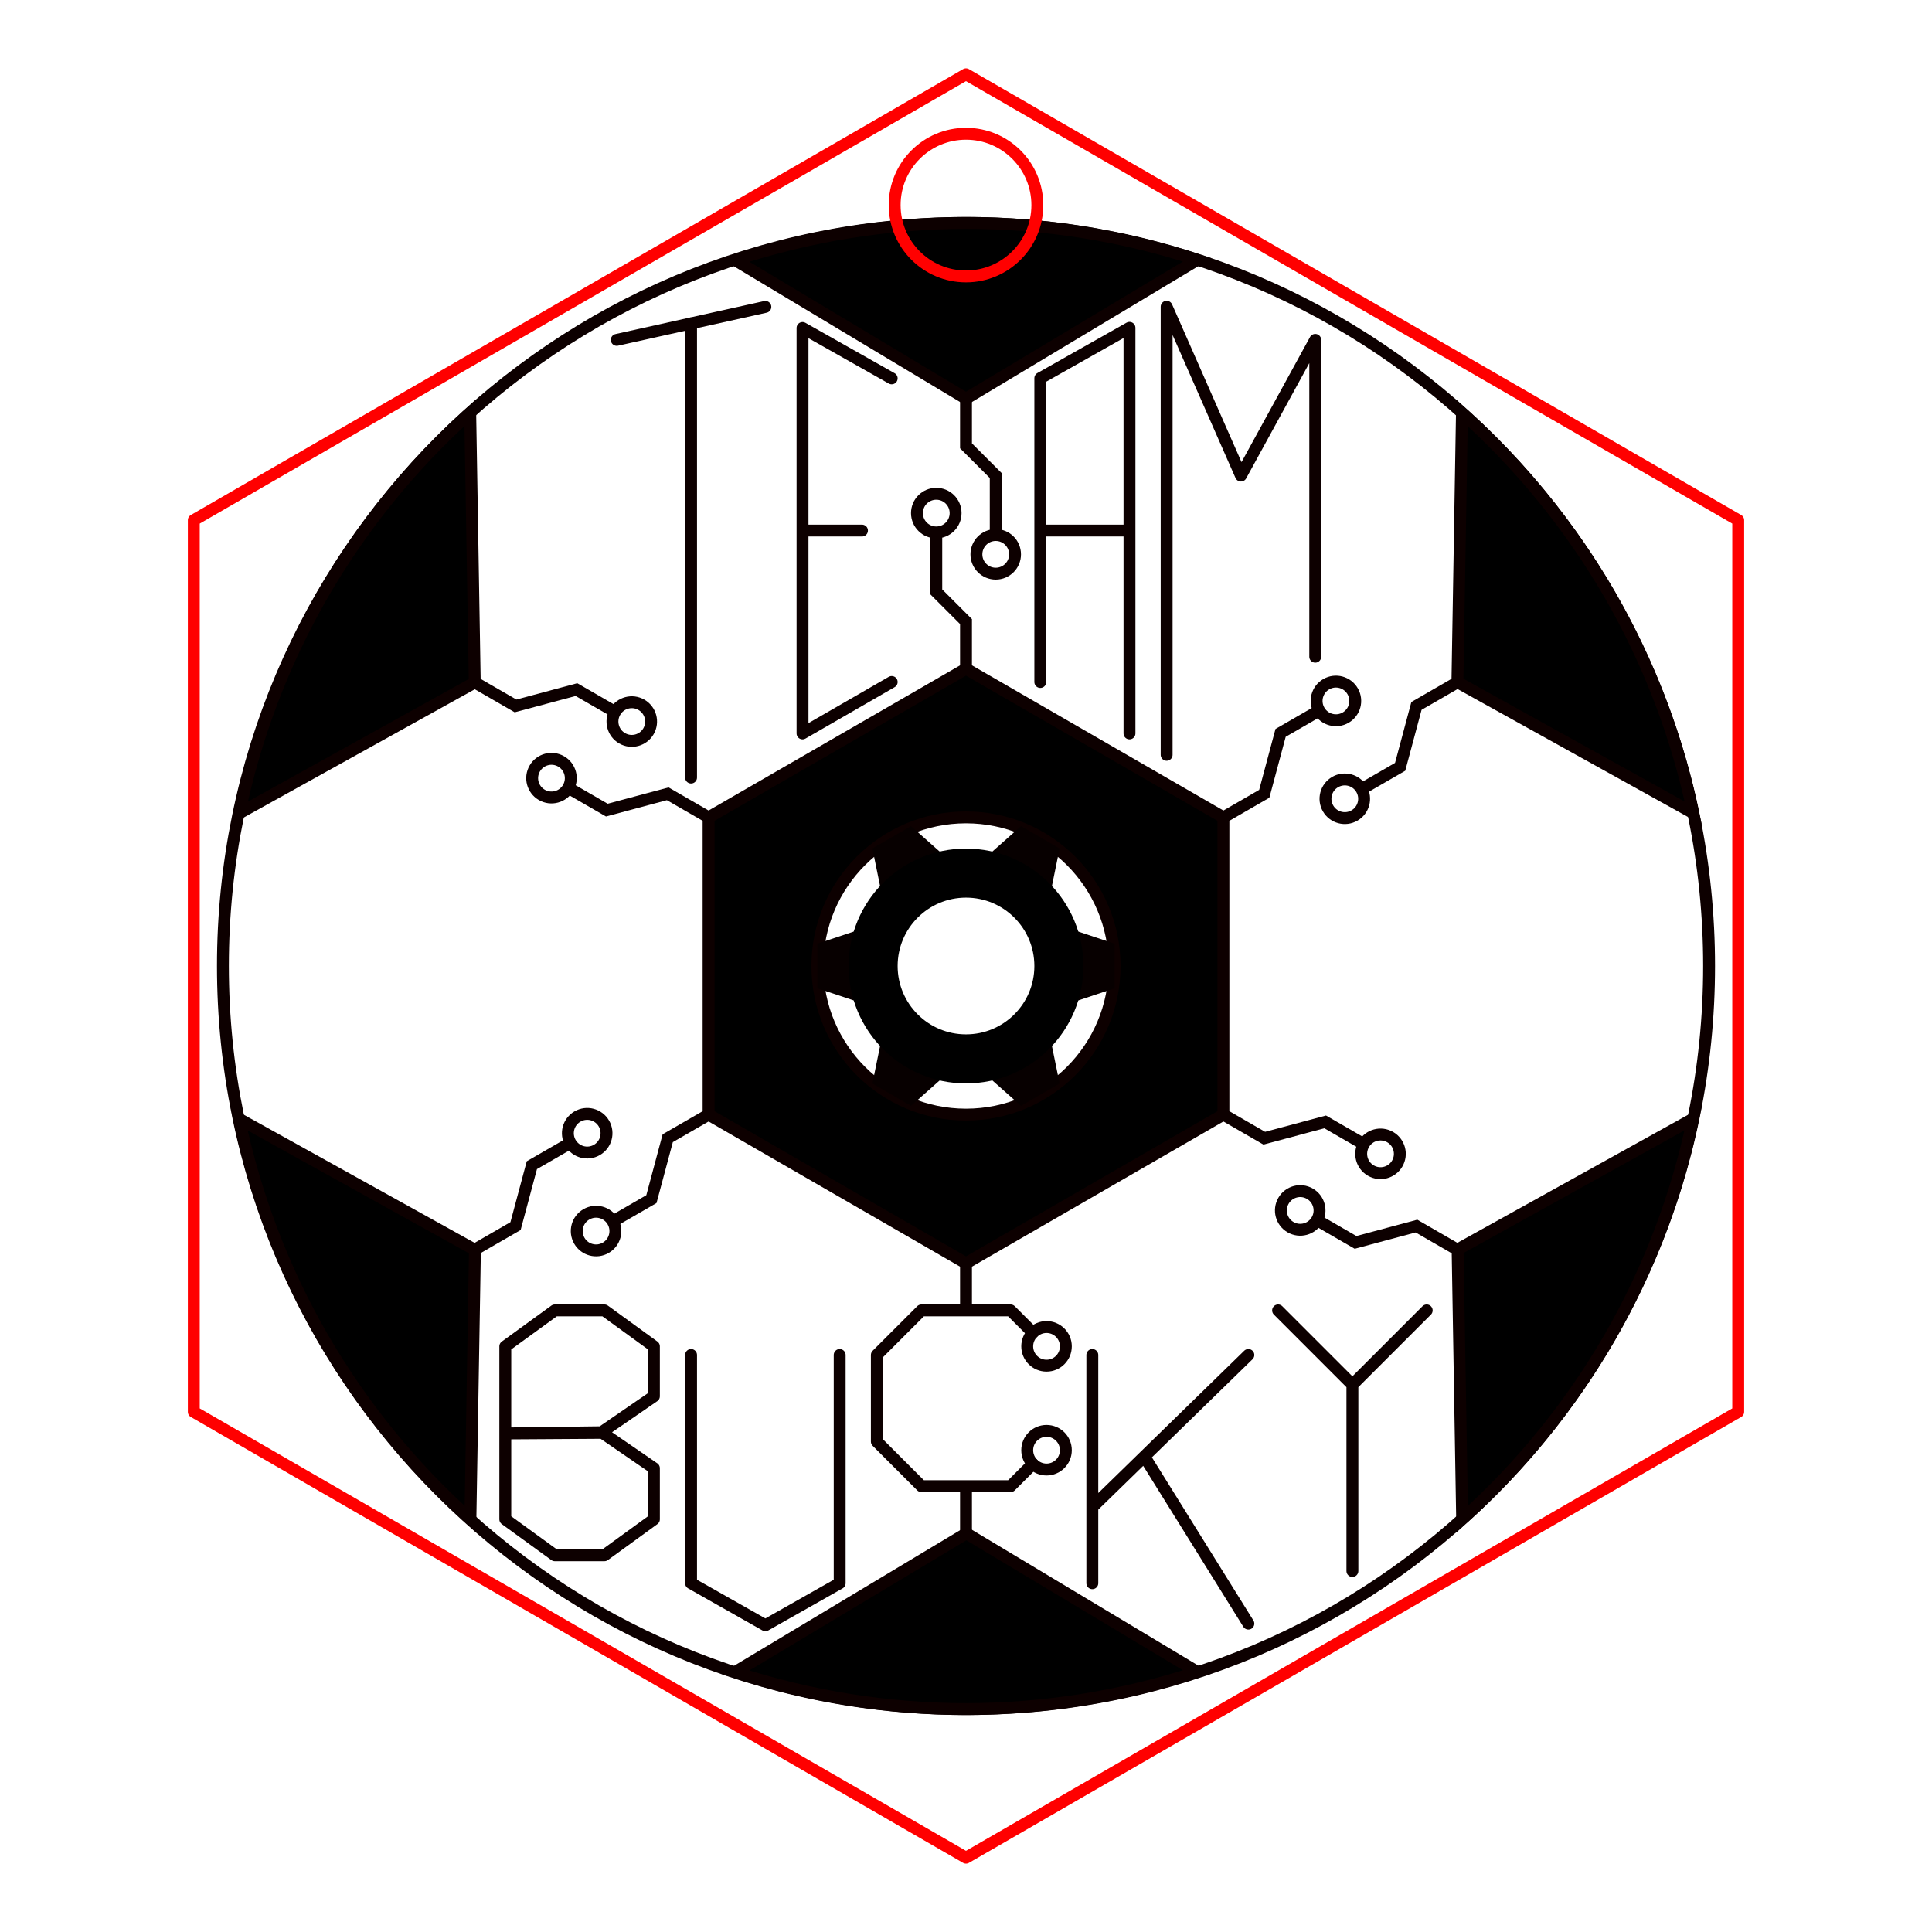
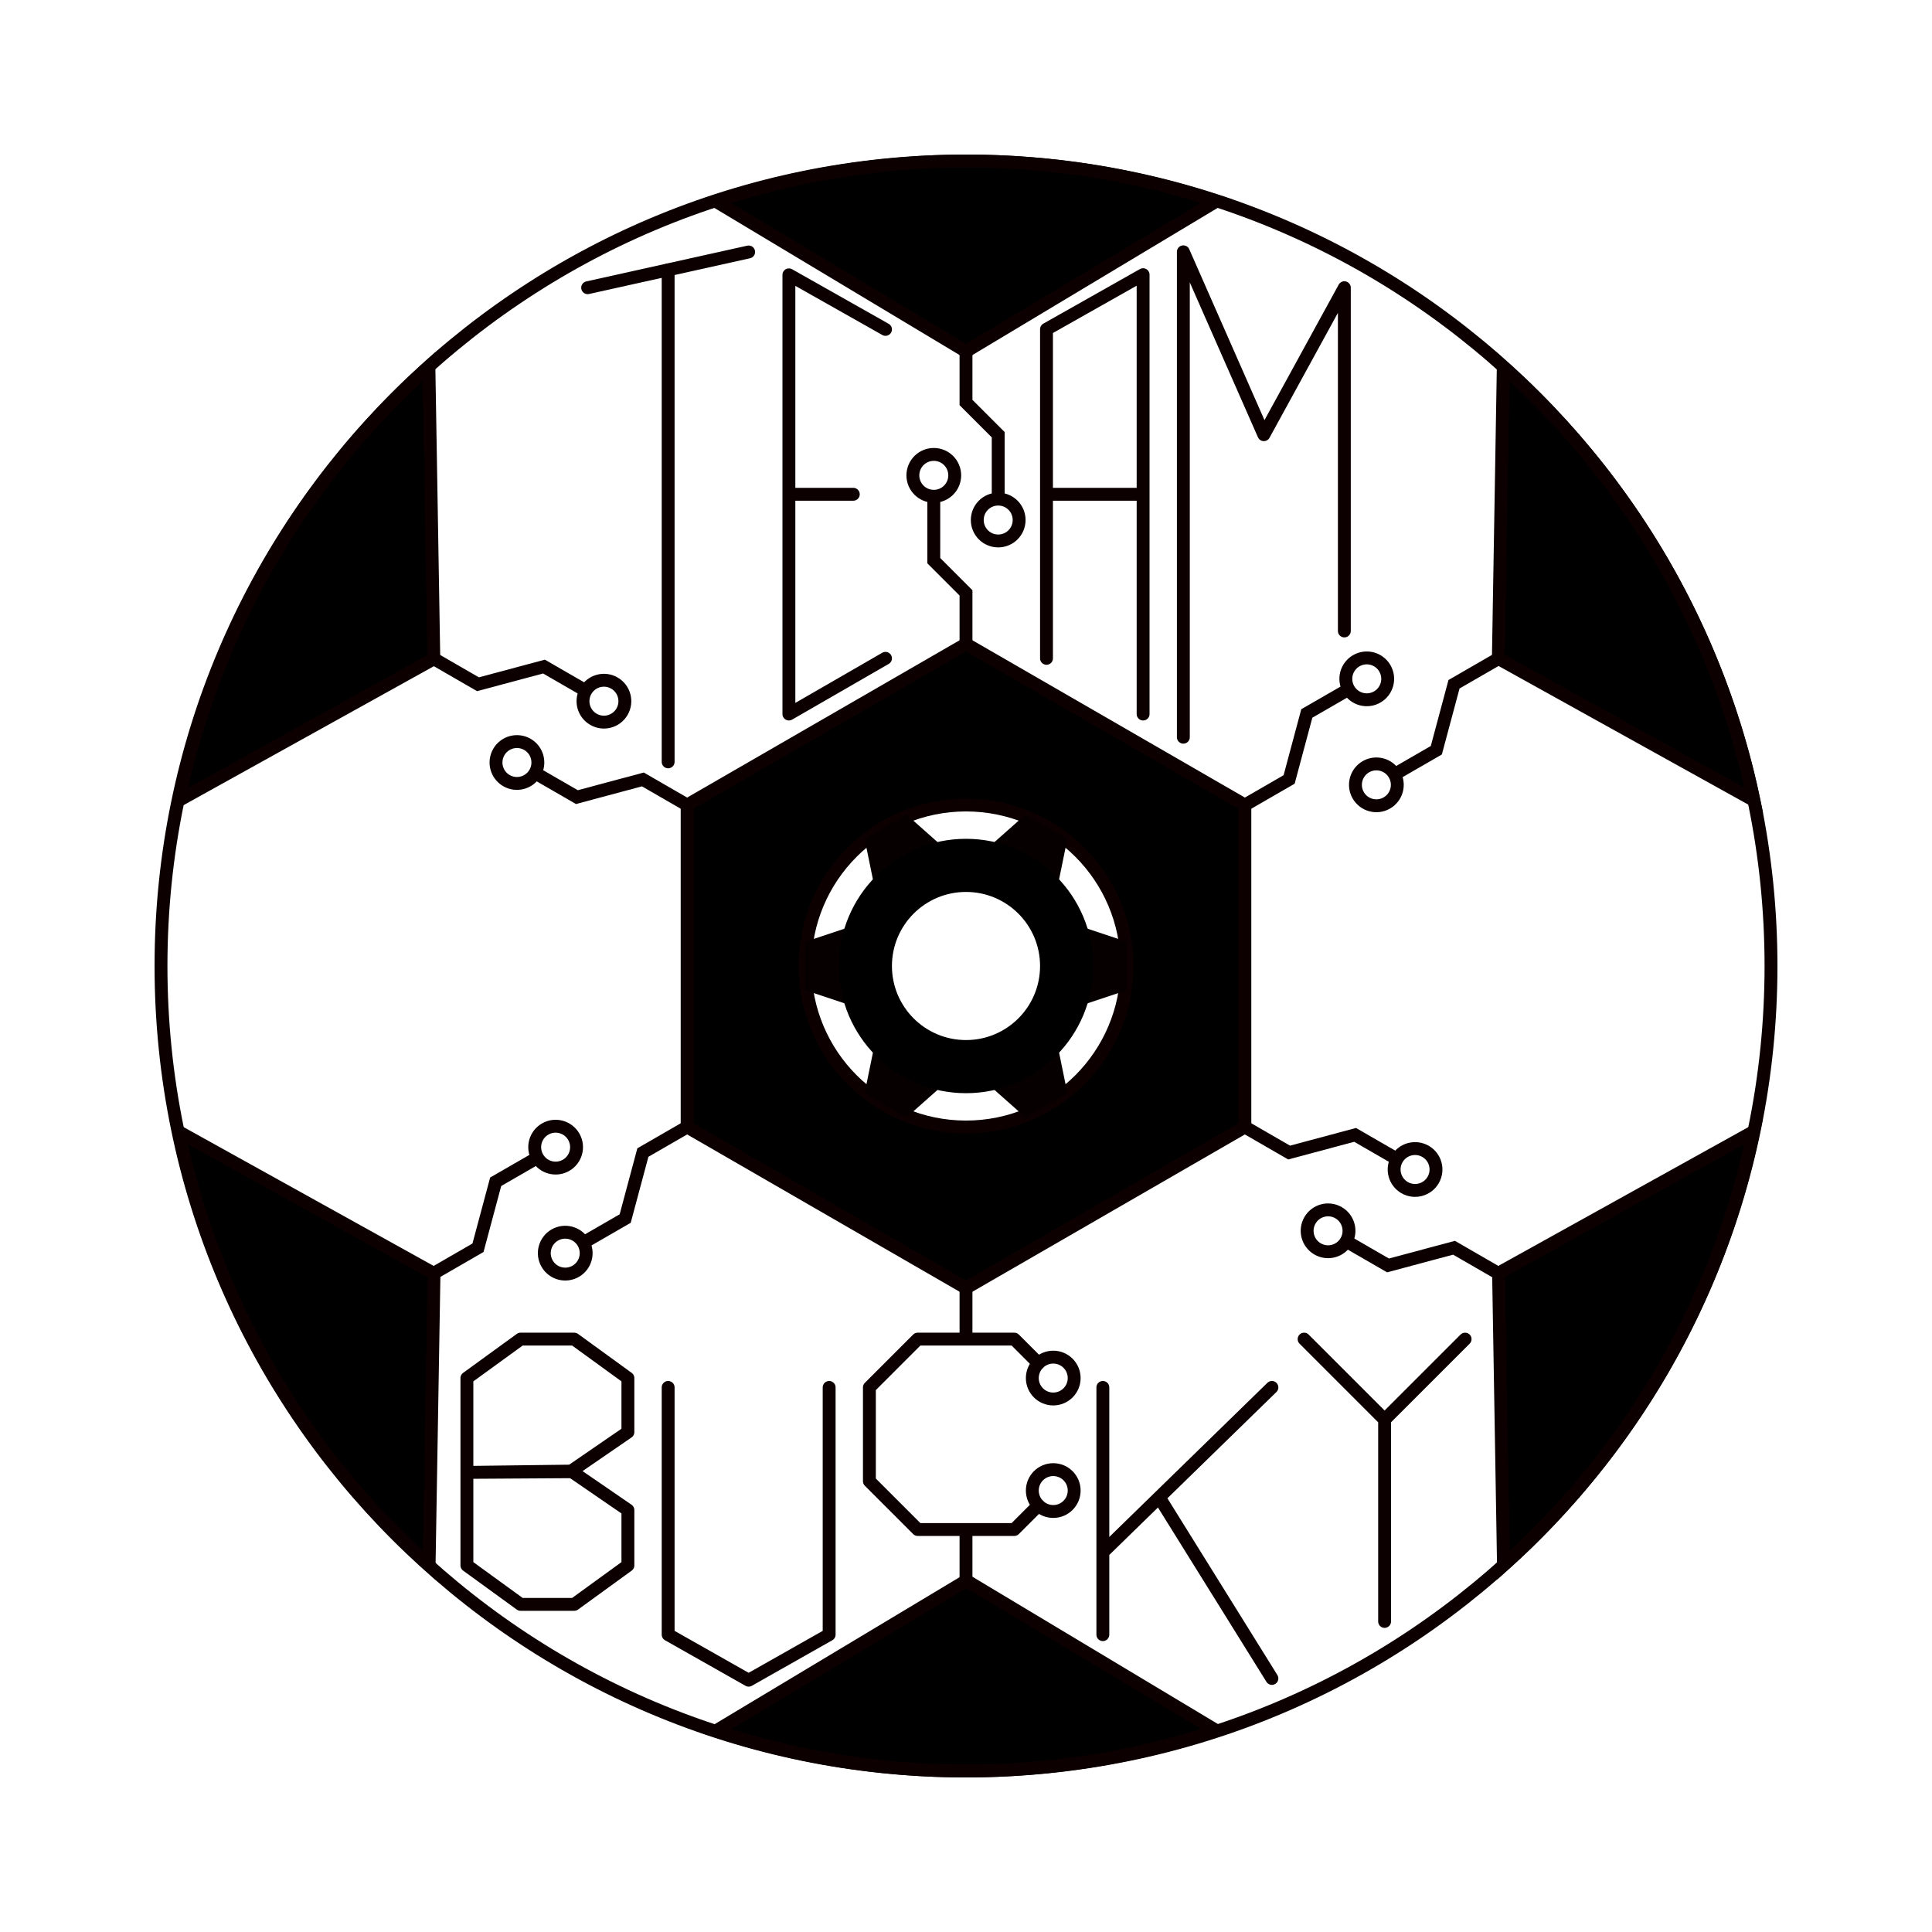
- <svg xmlns="http://www.w3.org/2000/svg" width="130mm" height="130mm" viewBox="0 0 130 130" version="1.1" id="svg5" xml:space="preserve">
+ <svg xmlns="http://www.w3.org/2000/svg" width="120mm" height="120mm" viewBox="0 0 120 120" version="1.1" id="svg5" xml:space="preserve">
  <defs id="defs2" />
  <g id="layer1">
-     <circle style="display:inline;fill:none;stroke:#0d0000;stroke-width:0.8;stroke-opacity:1" id="path270" cx="65" cy="65" r="50" />
-     <g id="g5600" transform="translate(10,10)">
+     <circle style="display:inline;fill:none;stroke:#0d0000;stroke-width:0.8;stroke-opacity:1" id="path270" cx="60" cy="60" r="50" />
+     <g id="g5600" transform="translate(5,5)">
      <path id="path12847" style="fill:#000000;fill-opacity:1;stroke:#0d0000;stroke-width:0.8;stroke-opacity:1" d="M 11.705,30.011 A 50,50 45 0 0 6.102,44.718 L 21.945,35.923 21.64,17.776 a 50,50 45 0 0 -9.935,12.234 z" />
      <path id="path12845" style="fill:#000000;fill-opacity:1;stroke:#0d0000;stroke-width:0.8;stroke-opacity:1" d="m 11.717,80.01 a 50,50 45 0 0 9.936,12.206 L 21.957,74.098 6.089,65.289 a 50,50 45 0 0 5.627,14.721 z" />
      <path id="path12843" style="fill:#000000;fill-opacity:1;stroke:#0d0000;stroke-width:0.8;stroke-opacity:1" d="m 55.024,105 a 50,50 45 0 0 15.539,-2.502 L 55.024,93.175 39.461,102.513 a 50,50 45 0 0 15.563,2.487 z" />
      <path id="path12841" style="fill:#000000;fill-opacity:1;stroke:#0d0000;stroke-width:0.8;stroke-opacity:1" d="m 98.319,79.989 a 50,50 45 0 0 5.603,-14.708 l -15.843,8.795 0.305,18.147 a 50,50 45 0 0 9.935,-12.234 z" />
      <path id="path12839" style="fill:#000000;fill-opacity:1;stroke:#0d0000;stroke-width:0.8;stroke-opacity:1" d="M 98.307,29.99 A 50,50 45 0 0 88.371,17.784 l -0.305,18.118 15.868,8.809 A 50,50 45 0 0 98.307,29.99 Z" />
      <path id="path6794" style="fill:#000000;fill-opacity:1;stroke:#0d0000;stroke-width:0.8;stroke-opacity:1" d="M 55,5 C 49.721,5.009 44.476,5.853 39.461,7.502 L 55,16.825 70.563,7.487 C 65.539,5.84 60.286,5.001 55,5 Z" />
    </g>
-     <path id="path15102" style="fill:#000000;fill-opacity:1;stroke:#0d0000;stroke-width:0.8;stroke-opacity:1" d="m 65,45 -17.321,10 v 20 l 17.321,10 17.321,-10 v -20 z m 0,10 a 10,10 0 0 1 10,10 10,10 0 0 1 -10,10 10,10 0 0 1 -10,-10 10,10 0 0 1 10,-10 z" />
-     <g id="g5533" transform="translate(10,10)">
+     <path id="path15102" style="fill:#000000;fill-opacity:1;stroke:#0d0000;stroke-width:0.8;stroke-opacity:1" d="m 60,40 -17.321,10 v 20 l 17.321,10 17.321,-10 v -20 z m 0,10 a 10,10 0 0 1 10,10 10,10 0 0 1 -10,10 10,10 0 0 1 -10,-10 10,10 0 0 1 10,-10 z" />
+     <g id="g5533" transform="translate(5,5)">
      <g id="g15505" transform="rotate(-60,55,55)">
        <g id="g15497">
          <path style="fill:none;fill-opacity:1;stroke:#0d0000;stroke-width:0.8;stroke-opacity:1" d="M 55,16.825 V 20 l 3,3 v 3" id="path15493" />
          <circle style="fill:none;fill-opacity:1;stroke:#0d0000;stroke-width:0.8;stroke-opacity:1" id="circle15495" cx="58" cy="27.3" r="1.3" />
        </g>
        <g id="g15503" transform="rotate(180,55,25.9125)">
          <path style="fill:none;fill-opacity:1;stroke:#0d0000;stroke-width:0.8;stroke-opacity:1" d="M 55,16.825 V 20 l 3,3 v 3" id="path15499" />
          <circle style="fill:none;fill-opacity:1;stroke:#0d0000;stroke-width:0.8;stroke-opacity:1" id="circle15501" cx="58" cy="27.3" r="1.3" />
        </g>
      </g>
      <g id="g15491" transform="rotate(-120,55,55)">
        <g id="g15483">
          <path style="fill:none;fill-opacity:1;stroke:#0d0000;stroke-width:0.8;stroke-opacity:1" d="M 55,16.825 V 20 l 3,3 v 3" id="path15479" />
          <circle style="fill:none;fill-opacity:1;stroke:#0d0000;stroke-width:0.8;stroke-opacity:1" id="circle15481" cx="58" cy="27.3" r="1.3" />
        </g>
        <g id="g15489" transform="rotate(180,55,25.9125)">
          <path style="fill:none;fill-opacity:1;stroke:#0d0000;stroke-width:0.8;stroke-opacity:1" d="M 55,16.825 V 20 l 3,3 v 3" id="path15485" />
          <circle style="fill:none;fill-opacity:1;stroke:#0d0000;stroke-width:0.8;stroke-opacity:1" id="circle15487" cx="58" cy="27.3" r="1.3" />
        </g>
      </g>
      <g id="g5558">
        <path style="fill:none;fill-opacity:1;stroke:#0d0000;stroke-width:0.8;stroke-opacity:1" d="M 55,93.175 V 90" id="path15465" />
        <path style="fill:none;fill-opacity:1;stroke:#0d0000;stroke-width:0.8;stroke-opacity:1" d="m 55,75 v 3.175" id="path15471" />
      </g>
      <g id="g15463" transform="rotate(120,55,55)">
        <g id="g15455">
          <path style="fill:none;fill-opacity:1;stroke:#0d0000;stroke-width:0.8;stroke-opacity:1" d="M 55,16.825 V 20 l 3,3 v 3" id="path15451" />
          <circle style="fill:none;fill-opacity:1;stroke:#0d0000;stroke-width:0.8;stroke-opacity:1" id="circle15453" cx="58" cy="27.3" r="1.3" />
        </g>
        <g id="g15461" transform="rotate(180,55,25.9125)">
          <path style="fill:none;fill-opacity:1;stroke:#0d0000;stroke-width:0.8;stroke-opacity:1" d="M 55,16.825 V 20 l 3,3 v 3" id="path15457" />
          <circle style="fill:none;fill-opacity:1;stroke:#0d0000;stroke-width:0.8;stroke-opacity:1" id="circle15459" cx="58" cy="27.3" r="1.3" />
        </g>
      </g>
      <g id="g15449" transform="rotate(60,55,55)">
        <g id="g15441">
          <path style="fill:none;fill-opacity:1;stroke:#0d0000;stroke-width:0.8;stroke-opacity:1" d="M 55,16.825 V 20 l 3,3 v 3" id="path15437" />
          <circle style="fill:none;fill-opacity:1;stroke:#0d0000;stroke-width:0.8;stroke-opacity:1" id="circle15439" cx="58" cy="27.3" r="1.3" />
        </g>
        <g id="g15447" transform="rotate(180,55,25.9125)">
          <path style="fill:none;fill-opacity:1;stroke:#0d0000;stroke-width:0.8;stroke-opacity:1" d="M 55,16.825 V 20 l 3,3 v 3" id="path15443" />
          <circle style="fill:none;fill-opacity:1;stroke:#0d0000;stroke-width:0.8;stroke-opacity:1" id="circle15445" cx="58" cy="27.3" r="1.3" />
        </g>
      </g>
      <g id="g15395">
        <g id="g15327">
          <path style="fill:none;fill-opacity:1;stroke:#0d0000;stroke-width:0.8;stroke-opacity:1" d="M 55,16.825 V 20 l 2,2 v 4" id="path15197" />
          <circle style="fill:none;fill-opacity:1;stroke:#0d0000;stroke-width:0.8;stroke-opacity:1" id="path15293" cx="57" cy="27.3" r="1.3" />
        </g>
        <g id="g15349" transform="rotate(180,55,25.9125)">
          <path style="fill:none;fill-opacity:1;stroke:#0d0000;stroke-width:0.8;stroke-opacity:1" d="M 55,16.825 V 20 l 2,2 v 4" id="path15345" />
          <circle style="fill:none;fill-opacity:1;stroke:#0d0000;stroke-width:0.8;stroke-opacity:1" id="circle15347" cx="57" cy="27.3" r="1.3" />
        </g>
      </g>
    </g>
-     <g id="g5362" transform="translate(10,10)">
+     <g id="g5362" transform="translate(5,5)">
      <g id="g5249">
        <path style="fill:none;fill-opacity:1;stroke:#0d0000;stroke-width:0.8;stroke-linecap:round;stroke-linejoin:round;stroke-opacity:1" d="M 68.5,40.79 V 10.64 l 5,11.36 5,-9.13 v 21.32" id="path16403" />
        <path style="fill:none;fill-opacity:1;stroke:#0d0000;stroke-width:0.8;stroke-linecap:round;stroke-linejoin:round;stroke-opacity:1" d="M 60,35.89 V 15.45 l 6,-3.39 V 25.7 h -6 6 v 13.65" id="path16064" />
        <path style="fill:none;fill-opacity:1;stroke:#0d0000;stroke-width:0.8;stroke-linecap:round;stroke-linejoin:round;stroke-opacity:1" d="m 50,35.89 -6,3.46 V 25.7 h 4 -4 V 12.07 l 6,3.39" id="path15782" />
        <g id="g5226" style="stroke-linejoin:round">
          <path style="fill:none;fill-opacity:1;stroke:#0d0000;stroke-width:0.8;stroke-linecap:round;stroke-linejoin:round;stroke-opacity:1" d="M 36.5,42.32 V 11.76" id="path16782" />
          <path style="fill:none;fill-opacity:1;stroke:#0d0000;stroke-width:0.8;stroke-linecap:round;stroke-linejoin:round;stroke-opacity:1" d="m 31.5,12.87 10,-2.22" id="path16904" />
        </g>
      </g>
      <g id="g5262">
        <path style="fill:none;stroke:#0d0000;stroke-width:0.8;stroke-linecap:round;stroke-linejoin:round" d="M 81,95.71 V 83.175 l -5,-5 5,5 5,-5" id="path1199" />
        <path style="fill:none;stroke:#0d0000;stroke-width:0.8;stroke-linecap:round;stroke-linejoin:round" d="M 63.5,96.531 V 81.175 91.412 L 74,81.175 67,88 74,99.25" id="path685" />
        <g id="g5241">
          <circle style="fill:none;fill-opacity:1;stroke:#0d0000;stroke-width:0.8;stroke-opacity:1" id="circle15467" cx="-60.419" cy="-80.594" r="1.3" transform="scale(-1)" />
          <circle style="fill:none;fill-opacity:1;stroke:#0d0000;stroke-width:0.8;stroke-opacity:1" id="circle15473" cx="60.419" cy="87.581" r="1.3" />
          <path style="fill:none;fill-opacity:1;stroke:#0d0000;stroke-width:0.8;stroke-linecap:round;stroke-linejoin:round;stroke-opacity:1" d="m 59.5,79.675 -1.5,-1.5 h -6 l -3,3 V 87 l 3,3 h 6 l 1.5,-1.5" id="path17146" />
        </g>
        <path style="fill:none;fill-opacity:1;stroke:#0d0000;stroke-width:0.8;stroke-linecap:round;stroke-linejoin:round;stroke-opacity:1" d="M 46.5,81.175 V 96.53 l -5,2.83 -5,-2.83 V 81.175" id="path17276" />
        <path style="fill:none;fill-opacity:1;stroke:#0d0000;stroke-width:0.8;stroke-linecap:round;stroke-linejoin:round;stroke-opacity:1" d="M 24,80.595 V 92.23 l 3.333,2.42 h 3.334 L 34,92.23 V 88.792 L 30.534,86.412 24,86.453 30.479,86.372 34,83.952 v -3.357 l -3.333,-2.42 h -3.334 z" id="path17402" />
      </g>
    </g>
-     <g id="g5001" transform="rotate(150,58.66025,61.33975)">
+     <g id="g5001" transform="rotate(150,56.83013,58.16987)">
      <path id="path4845" style="fill:#070000;fill-opacity:1;stroke-width:0.8" d="m 56.5,65 h -3 l -1,-3 h 5 z" />
      <path id="path4843" style="fill:#070000;fill-opacity:1;stroke-width:0.8" d="m 64.41,58.701 -1.5,2.598 -3.098,-0.634 2.5,-4.33 z" />
      <path id="path4841" style="fill:#070000;fill-opacity:1;stroke-width:0.8" d="m 62.91,48.701 1.5,2.598 -2.098,2.366 -2.5,-4.33 z" />
      <path id="rect2821" style="fill:#070000;fill-opacity:1;stroke-width:0.8" d="m 53.5,45 h 3 l 1,3 h -5 z" />
      <path id="path4849" style="fill:#070000;fill-opacity:1;stroke-width:0.8" d="m 45.59,51.299 1.5,-2.598 3.098,0.634 -2.5,4.33 z" />
      <path id="path4847" style="fill:#070000;fill-opacity:1;stroke-width:0.8" d="m 47.09,61.299 -1.5,-2.598 2.098,-2.366 2.5,4.33 z" />
      <path id="path2566" style="fill:#000000;fill-opacity:1;stroke:#000000;stroke-width:0.8;stroke-linecap:butt;stroke-opacity:1" d="m 55,47.5 a 7.5,7.5 0 0 0 -7.5,7.5 7.5,7.5 0 0 0 7.5,7.5 7.5,7.5 0 0 0 7.5,-7.5 7.5,7.5 0 0 0 -7.5,-7.5 z m 0,2.5 a 5,5 0 0 1 5,5 5,5 0 0 1 -5,5 5,5 0 0 1 -5,-5 5,5 0 0 1 5,-5 z" transform="rotate(-150,55,55)" />
    </g>
-     <path style="fill:none;stroke:#ff0000;stroke-width:0.8;stroke-linecap:round;stroke-linejoin:round;stroke-opacity:1" d="m 65,5 51.96,30 V 95 L 65,125 13.04,95 V 35 Z" id="path538" />
-     <circle style="fill:none;stroke:#ff0000;stroke-width:0.8;stroke-linecap:round;stroke-linejoin:round;stroke-opacity:1" id="path2491" cx="65" cy="13.8" r="4.8" />
  </g>
</svg>
